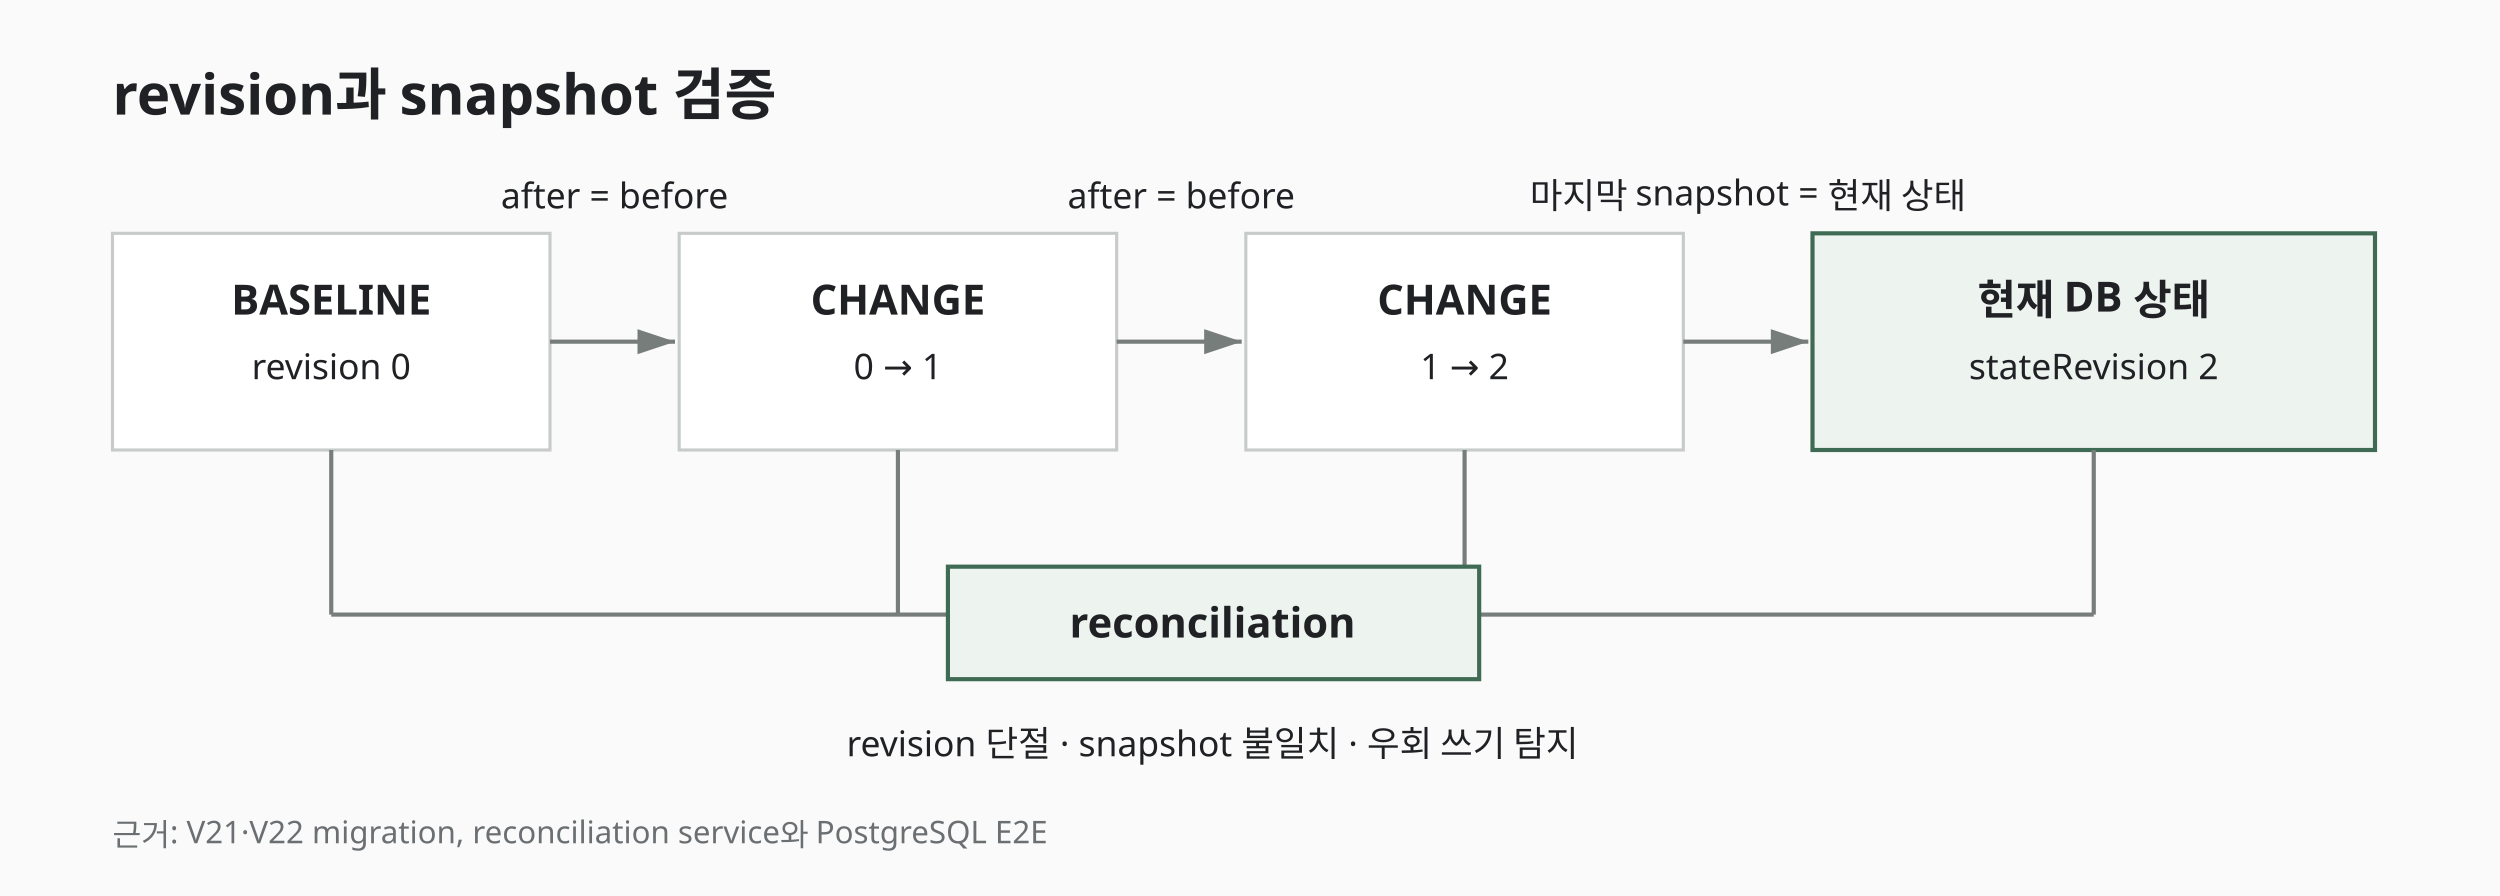
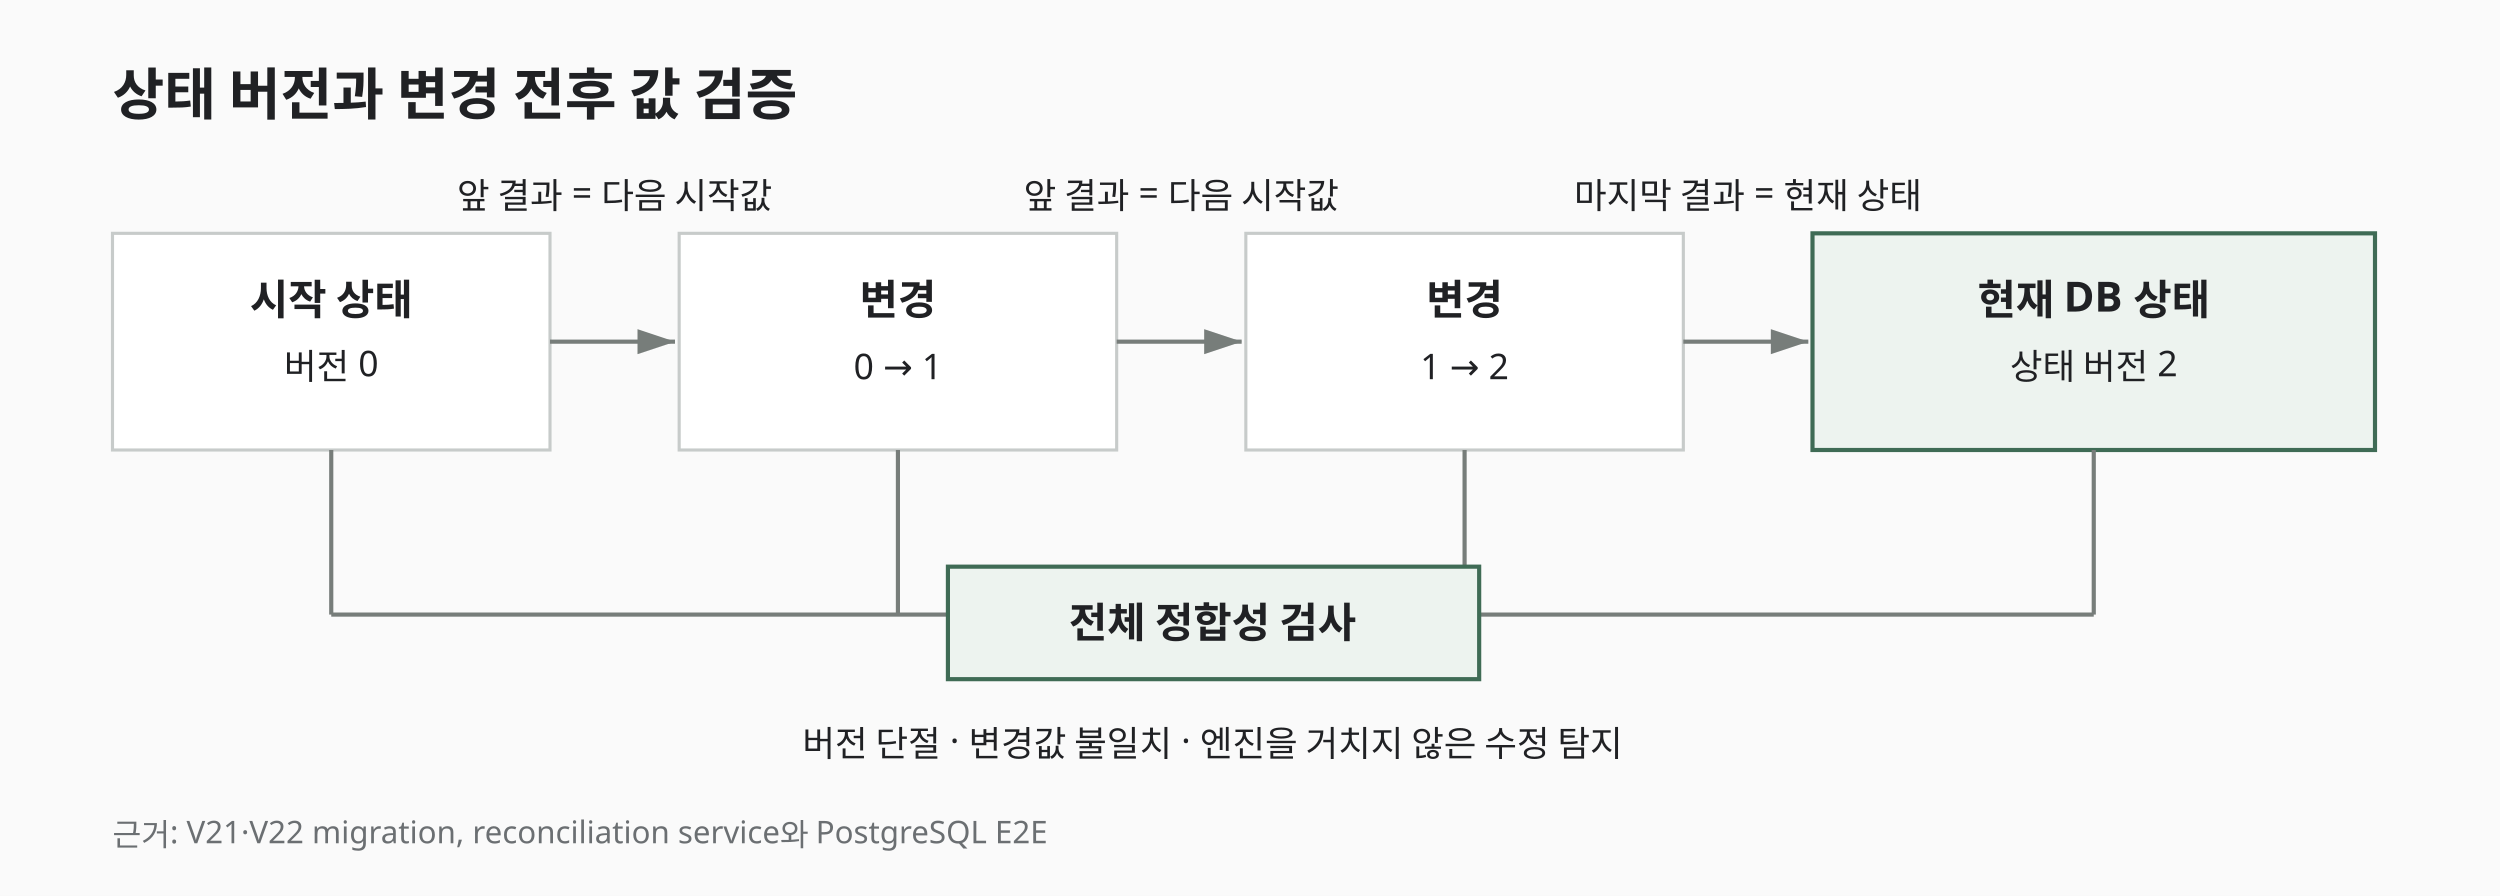
<svg xmlns="http://www.w3.org/2000/svg" width="1200" height="430" viewBox="0 0 1200 430" role="img" aria-labelledby="title desc">
  <rect width="1200" height="430" fill="#fafafa" />
  <style>
    text { font-family: Pretendard, "Noto Sans KR", "Apple SD Gothic Neo", sans-serif; fill: #202124; }
    .heading { font-size: 27px; font-weight: 600; }
    .label { font-size: 20px; font-weight: 600; }
    .body { font-size: 17px; }
    .note { font-size: 15px; fill: #6b6f72; }
    .box { fill: #ffffff; stroke: #c7cbca; stroke-width: 1.5; }
    .accent { fill: #edf3ef; stroke: #3f6b55; stroke-width: 2; }
    .line { stroke: #777d7a; stroke-width: 2; fill: none; }
  </style>
  <defs>
    <marker id="arrow" markerWidth="10" markerHeight="10" refX="9" refY="3" orient="auto" markerUnits="strokeWidth">
      <path d="M0,0 L0,6 L9,3 z" fill="#777d7a" />
    </marker>
  </defs>
-   <text x="54" y="55" class="heading">revision과 snapshot 검증</text>
+   <text x="54" y="55" class="heading">상태 버전과 변경 전후 값 검증</text>
  <rect x="54" y="112" width="210" height="104" class="box" />
-   <text x="159" y="151" text-anchor="middle" class="label">BASELINE</text>
-   <text x="159" y="182" text-anchor="middle" class="body">revision 0</text>
+   <text x="159" y="151" text-anchor="middle" class="label">시작 상태</text>
+   <text x="159" y="182" text-anchor="middle" class="body">버전 0</text>
  <rect x="326" y="112" width="210" height="104" class="box" />
-   <text x="431" y="151" text-anchor="middle" class="label">CHANGE</text>
+   <text x="431" y="151" text-anchor="middle" class="label">변경</text>
  <text x="431" y="182" text-anchor="middle" class="body">0 → 1</text>
  <rect x="598" y="112" width="210" height="104" class="box" />
-   <text x="703" y="151" text-anchor="middle" class="label">CHANGE</text>
+   <text x="703" y="151" text-anchor="middle" class="label">변경</text>
  <text x="703" y="182" text-anchor="middle" class="body">1 → 2</text>
  <rect x="870" y="112" width="270" height="104" class="accent" />
  <text x="1005" y="151" text-anchor="middle" class="label">현재 DB 상태</text>
-   <text x="1005" y="182" text-anchor="middle" class="body">stateRevision 2</text>
+   <text x="1005" y="182" text-anchor="middle" class="body">상태 버전 2</text>
  <path d="M264 164 L324 164" class="line" marker-end="url(#arrow)" />
  <path d="M536 164 L596 164" class="line" marker-end="url(#arrow)" />
  <path d="M808 164 L868 164" class="line" marker-end="url(#arrow)" />
-   <text x="295" y="100" text-anchor="middle" class="body">after = before</text>
-   <text x="567" y="100" text-anchor="middle" class="body">after = before</text>
-   <text x="839" y="100" text-anchor="middle" class="body">마지막 snapshot = 현재 상태</text>
+   <text x="295" y="100" text-anchor="middle" class="body">앞 결과 = 다음 시작값</text>
+   <text x="567" y="100" text-anchor="middle" class="body">앞 결과 = 다음 시작값</text>
+   <text x="839" y="100" text-anchor="middle" class="body">마지막 결과 = 현재 상태</text>
  <line x1="159" y1="216" x2="159" y2="295" class="line" />
  <line x1="431" y1="216" x2="431" y2="295" class="line" />
  <line x1="703" y1="216" x2="703" y2="295" class="line" />
  <line x1="1005" y1="216" x2="1005" y2="295" class="line" />
  <line x1="159" y1="295" x2="1005" y2="295" class="line" />
  <rect x="455" y="272" width="255" height="54" class="accent" />
-   <text x="582" y="306" text-anchor="middle" class="label">reconciliation</text>
-   <text x="582" y="363" text-anchor="middle" class="body">revision 단절 · snapshot 불일치 · 우회 쓰기 탐지</text>
+   <text x="582" y="306" text-anchor="middle" class="label">전체 정합성 검사</text>
+   <text x="582" y="363" text-anchor="middle" class="body">버전 단절 · 변경값 불일치 · 엔진을 거치지 않은 수정 탐지</text>
  <text x="54" y="406" class="note">근거: V21·V22 migration, reconciliation service와 PostgreSQL E2E</text>
</svg>
